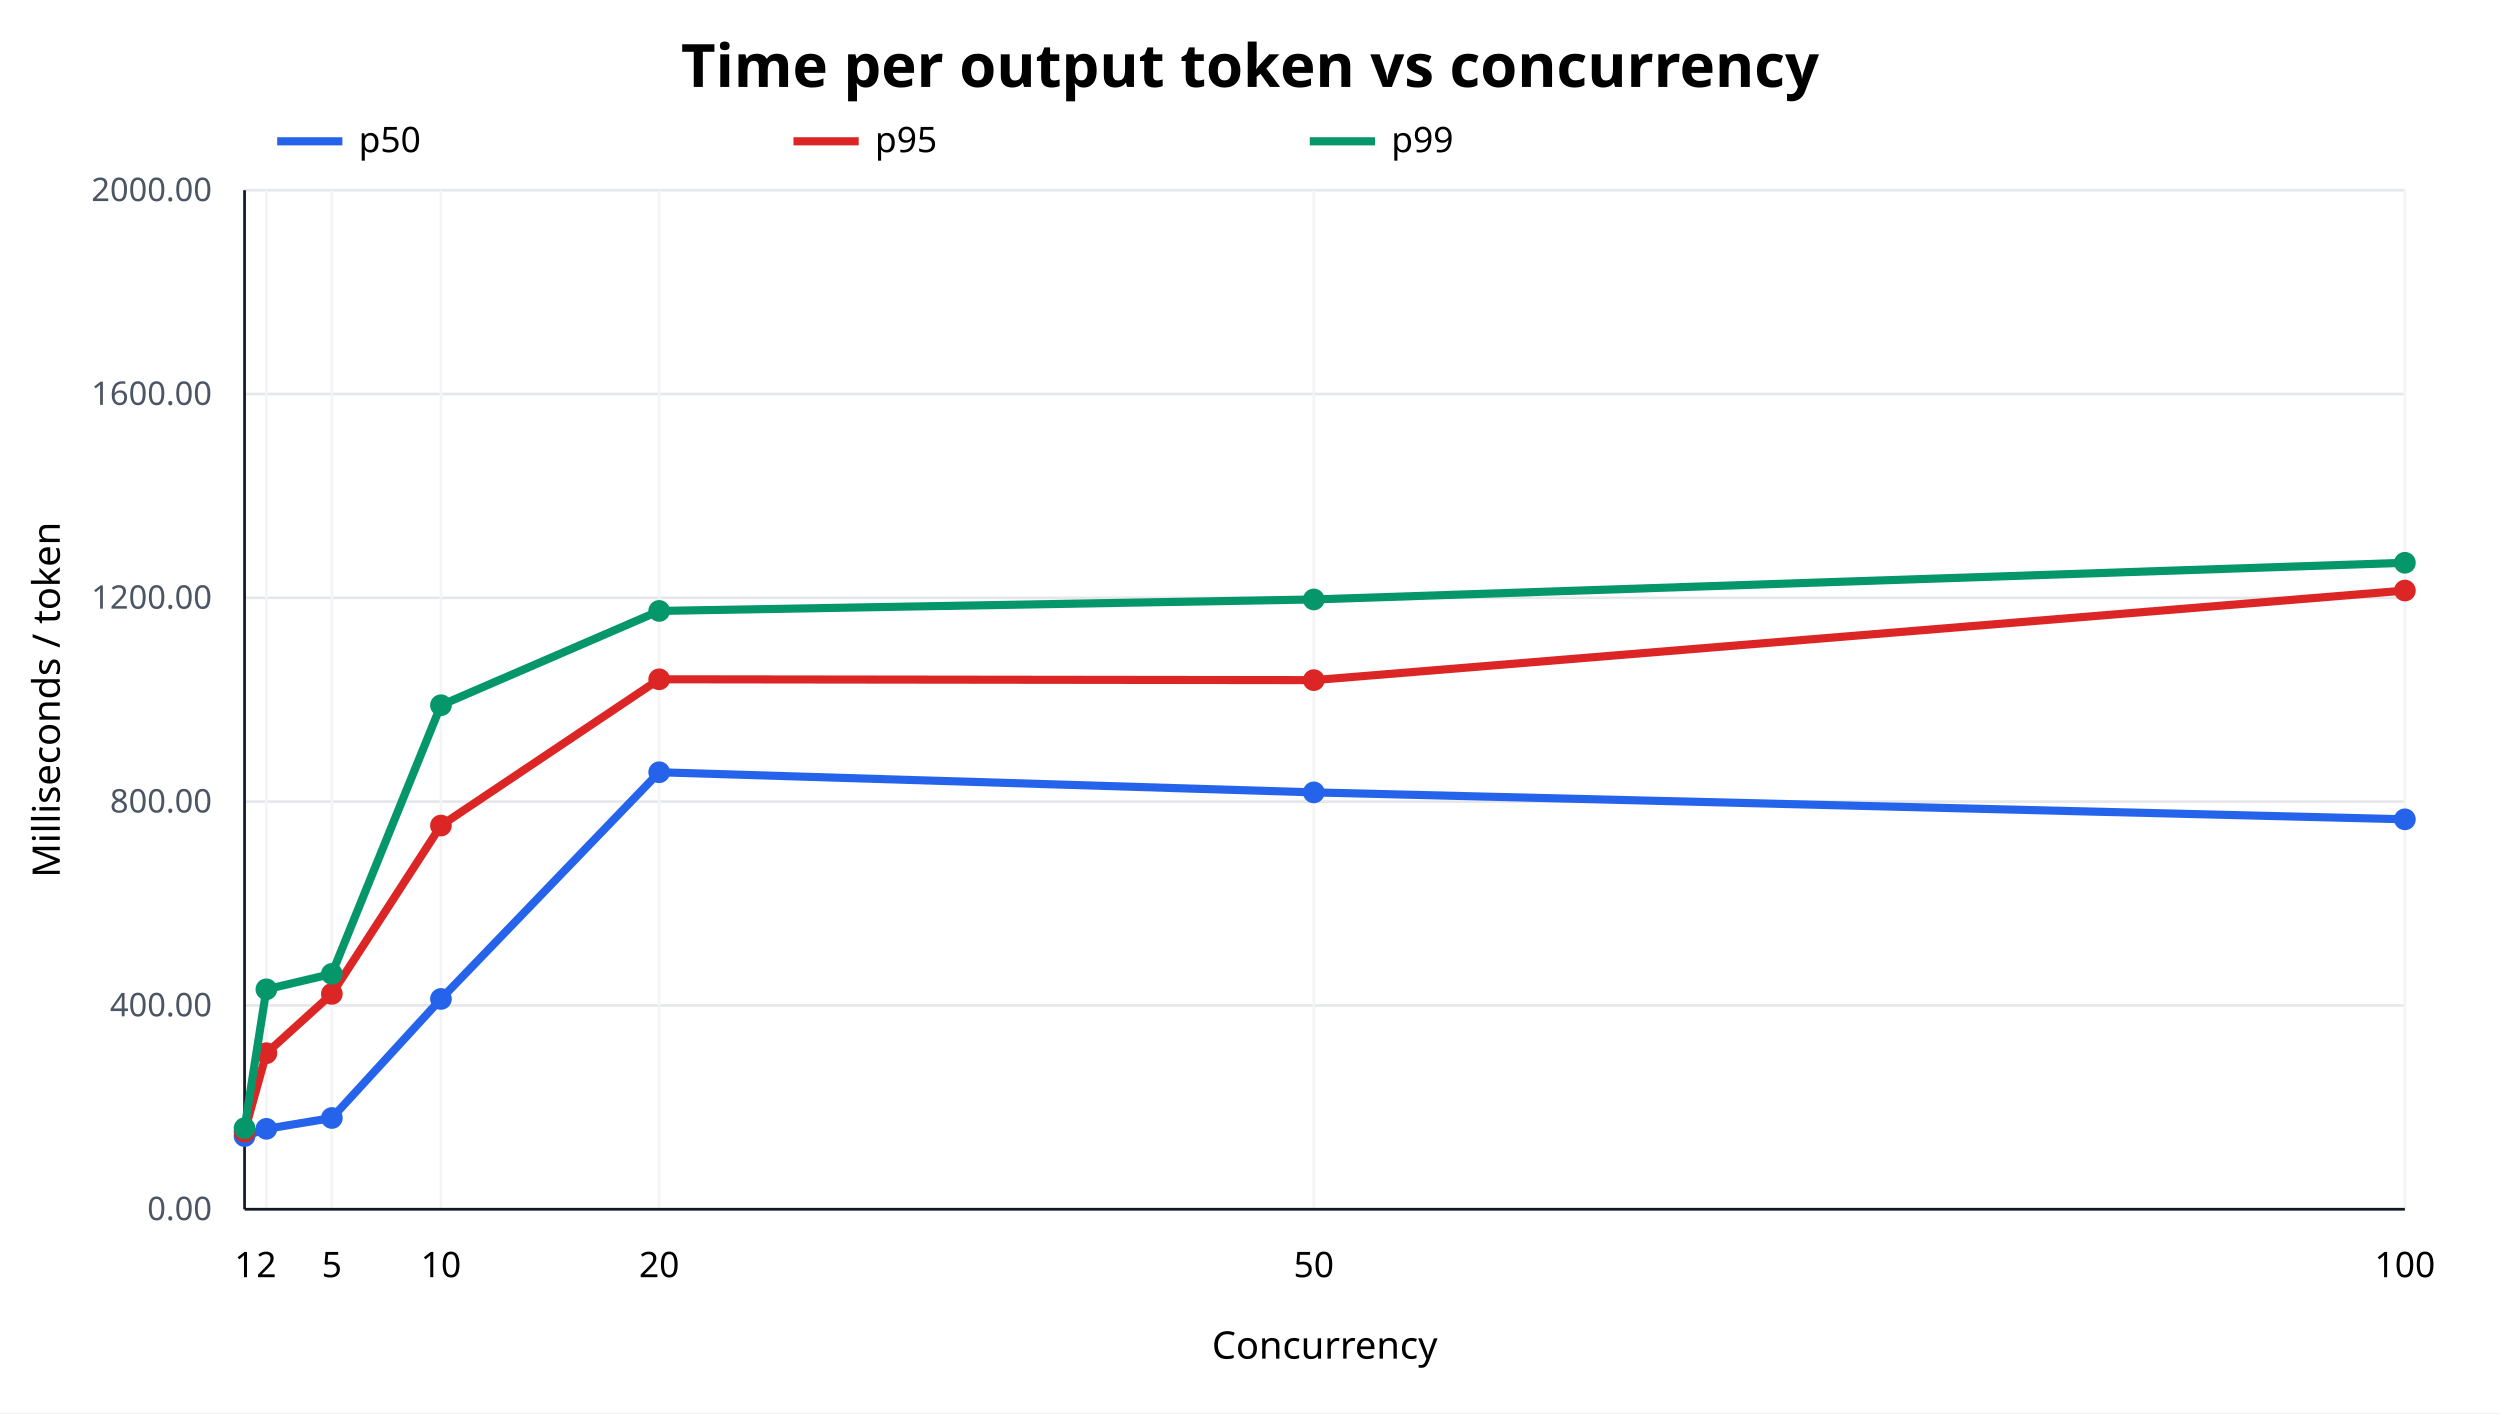
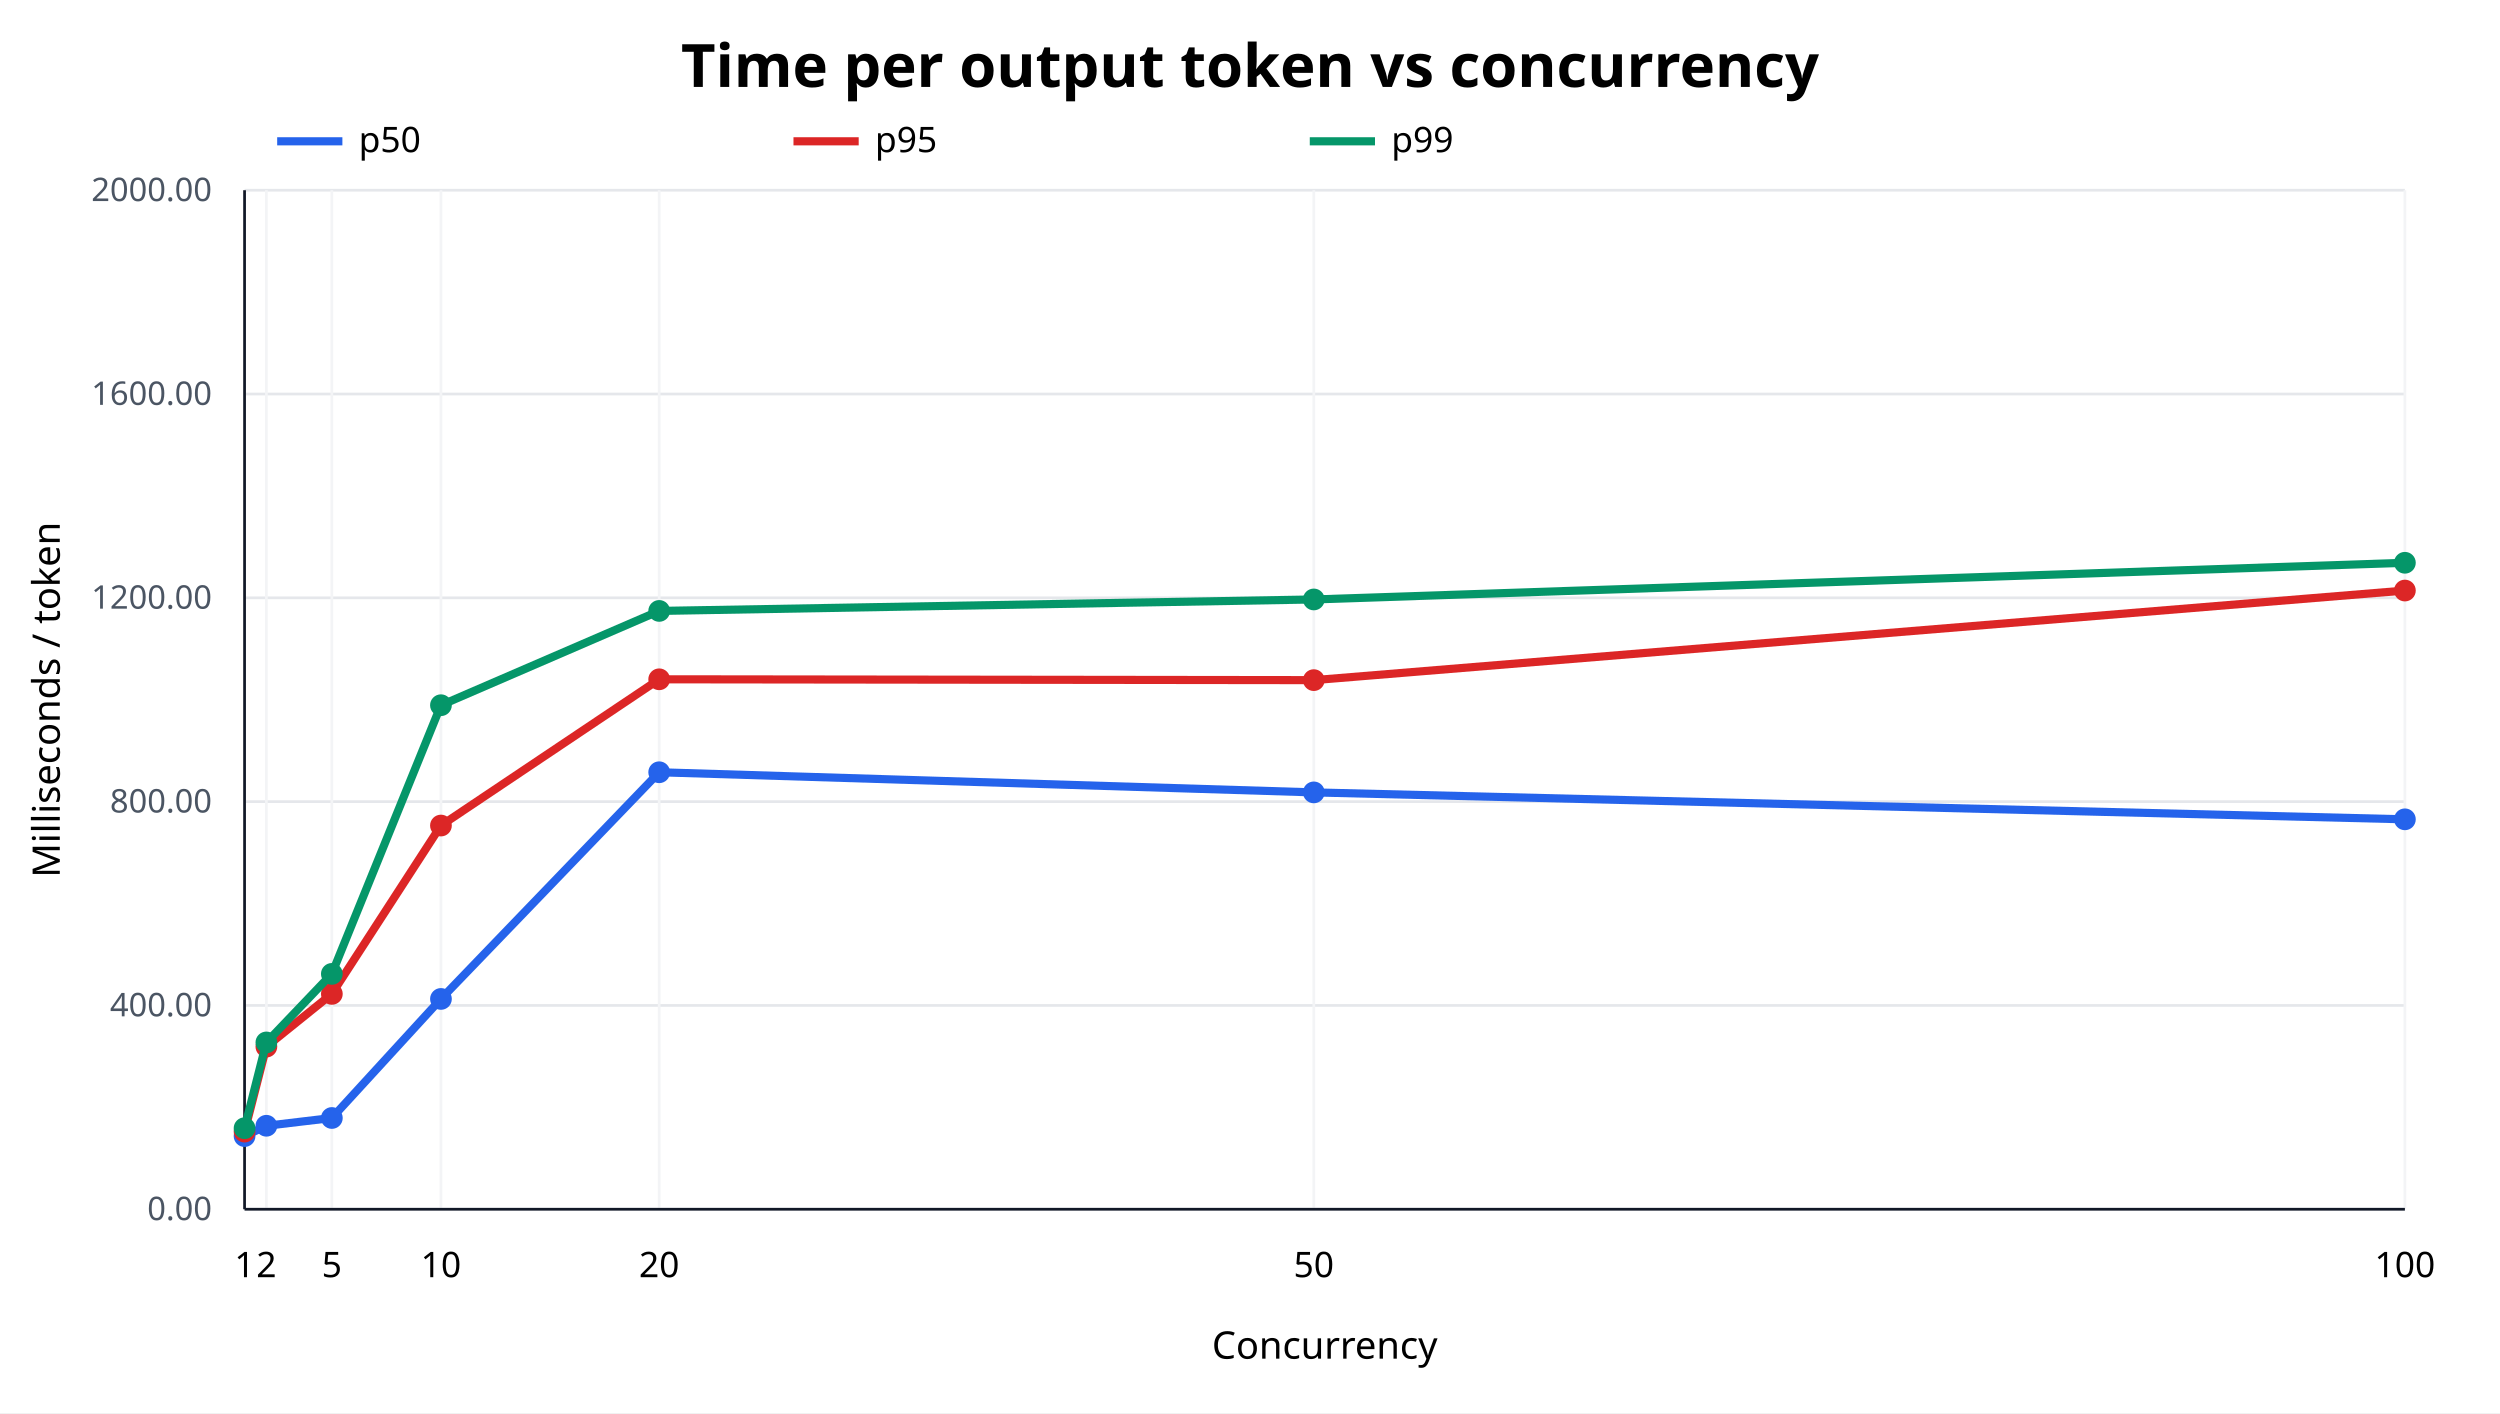
<svg xmlns="http://www.w3.org/2000/svg" width="920" height="520" viewBox="0 0 920 520">
  <rect width="100%" height="100%" fill="white" />
  <text x="460.0" y="32" text-anchor="middle" font-size="22" font-family="sans-serif" font-weight="600">Time per output token vs concurrency</text>
  <line x1="90" y1="445.00" x2="885" y2="445.00" stroke="#e5e7eb" />
  <text x="78" y="449.00" text-anchor="end" font-size="12" font-family="sans-serif" fill="#4b5563">0.00</text>
  <line x1="90" y1="370.00" x2="885" y2="370.00" stroke="#e5e7eb" />
  <text x="78" y="374.00" text-anchor="end" font-size="12" font-family="sans-serif" fill="#4b5563">400.00</text>
  <line x1="90" y1="295.00" x2="885" y2="295.00" stroke="#e5e7eb" />
  <text x="78" y="299.00" text-anchor="end" font-size="12" font-family="sans-serif" fill="#4b5563">800.00</text>
  <line x1="90" y1="220.00" x2="885" y2="220.00" stroke="#e5e7eb" />
  <text x="78" y="224.00" text-anchor="end" font-size="12" font-family="sans-serif" fill="#4b5563">1200.00</text>
  <line x1="90" y1="145.00" x2="885" y2="145.00" stroke="#e5e7eb" />
  <text x="78" y="149.00" text-anchor="end" font-size="12" font-family="sans-serif" fill="#4b5563">1600.00</text>
  <line x1="90" y1="70.00" x2="885" y2="70.00" stroke="#e5e7eb" />
  <text x="78" y="74.00" text-anchor="end" font-size="12" font-family="sans-serif" fill="#4b5563">2000.00</text>
  <line x1="90.00" y1="70" x2="90.00" y2="445" stroke="#f3f4f6" />
  <text x="90.00" y="470" text-anchor="middle" font-size="13" font-family="sans-serif">1</text>
  <line x1="98.03" y1="70" x2="98.03" y2="445" stroke="#f3f4f6" />
  <text x="98.03" y="470" text-anchor="middle" font-size="13" font-family="sans-serif">2</text>
  <line x1="122.12" y1="70" x2="122.12" y2="445" stroke="#f3f4f6" />
  <text x="122.12" y="470" text-anchor="middle" font-size="13" font-family="sans-serif">5</text>
  <line x1="162.27" y1="70" x2="162.27" y2="445" stroke="#f3f4f6" />
  <text x="162.27" y="470" text-anchor="middle" font-size="13" font-family="sans-serif">10</text>
  <line x1="242.58" y1="70" x2="242.58" y2="445" stroke="#f3f4f6" />
  <text x="242.58" y="470" text-anchor="middle" font-size="13" font-family="sans-serif">20</text>
  <line x1="483.48" y1="70" x2="483.48" y2="445" stroke="#f3f4f6" />
  <text x="483.48" y="470" text-anchor="middle" font-size="13" font-family="sans-serif">50</text>
  <line x1="885.00" y1="70" x2="885.00" y2="445" stroke="#f3f4f6" />
  <text x="885.00" y="470" text-anchor="middle" font-size="13" font-family="sans-serif">100</text>
  <line x1="90" y1="70" x2="90" y2="445" stroke="#111827" />
  <line x1="90" y1="445" x2="885" y2="445" stroke="#111827" />
  <text x="487.5" y="500" text-anchor="middle" font-size="14" font-family="sans-serif">Concurrency</text>
  <text transform="translate(22 257.5) rotate(-90)" text-anchor="middle" font-size="14" font-family="sans-serif">Milliseconds / token</text>
-   <polyline points="90.00,418.08 98.03,415.41 122.12,411.42 162.27,367.61 242.58,284.19 483.48,291.60 885.00,301.51" fill="none" stroke="#2563eb" stroke-width="3" />
+   <polyline points="90.00,418.08 98.03,414.28 122.12,411.42 162.27,367.61 242.58,284.19 483.48,291.60 885.00,301.51" fill="none" stroke="#2563eb" stroke-width="3" />
  <circle cx="90.00" cy="418.08" r="4" fill="#2563eb" />
-   <circle cx="98.03" cy="415.41" r="4" fill="#2563eb" />
+   <circle cx="98.03" cy="414.28" r="4" fill="#2563eb" />
  <circle cx="122.12" cy="411.42" r="4" fill="#2563eb" />
  <circle cx="162.27" cy="367.61" r="4" fill="#2563eb" />
  <circle cx="242.58" cy="284.19" r="4" fill="#2563eb" />
  <circle cx="483.48" cy="291.60" r="4" fill="#2563eb" />
  <circle cx="885.00" cy="301.51" r="4" fill="#2563eb" />
  <line x1="102" y1="52" x2="126" y2="52" stroke="#2563eb" stroke-width="3" />
  <text x="132" y="56" font-size="13" font-family="sans-serif">p50</text>
-   <polyline points="90.00,416.43 98.03,387.58 122.12,365.76 162.27,303.80 242.58,249.98 483.48,250.29 885.00,217.32" fill="none" stroke="#dc2626" stroke-width="3" />
+   <polyline points="90.00,416.43 98.03,385.16 122.12,365.76 162.27,303.80 242.58,249.98 483.48,250.29 885.00,217.32" fill="none" stroke="#dc2626" stroke-width="3" />
  <circle cx="90.00" cy="416.43" r="4" fill="#dc2626" />
-   <circle cx="98.03" cy="387.58" r="4" fill="#dc2626" />
+   <circle cx="98.03" cy="385.16" r="4" fill="#dc2626" />
  <circle cx="122.12" cy="365.76" r="4" fill="#dc2626" />
  <circle cx="162.27" cy="303.80" r="4" fill="#dc2626" />
  <circle cx="242.58" cy="249.98" r="4" fill="#dc2626" />
  <circle cx="483.48" cy="250.29" r="4" fill="#dc2626" />
  <circle cx="885.00" cy="217.32" r="4" fill="#dc2626" />
  <line x1="292" y1="52" x2="316" y2="52" stroke="#dc2626" stroke-width="3" />
  <text x="322" y="56" font-size="13" font-family="sans-serif">p95</text>
-   <polyline points="90.00,415.18 98.03,364.07 122.12,358.39 162.27,259.52 242.58,224.82 483.48,220.60 885.00,207.10" fill="none" stroke="#059669" stroke-width="3" />
+   <polyline points="90.00,415.18 98.03,383.62 122.12,358.39 162.27,259.52 242.58,224.82 483.48,220.60 885.00,207.10" fill="none" stroke="#059669" stroke-width="3" />
  <circle cx="90.00" cy="415.18" r="4" fill="#059669" />
-   <circle cx="98.03" cy="364.07" r="4" fill="#059669" />
+   <circle cx="98.03" cy="383.62" r="4" fill="#059669" />
  <circle cx="122.12" cy="358.39" r="4" fill="#059669" />
  <circle cx="162.27" cy="259.52" r="4" fill="#059669" />
  <circle cx="242.58" cy="224.82" r="4" fill="#059669" />
  <circle cx="483.48" cy="220.60" r="4" fill="#059669" />
  <circle cx="885.00" cy="207.10" r="4" fill="#059669" />
  <line x1="482" y1="52" x2="506" y2="52" stroke="#059669" stroke-width="3" />
  <text x="512" y="56" font-size="13" font-family="sans-serif">p99</text>
</svg>
